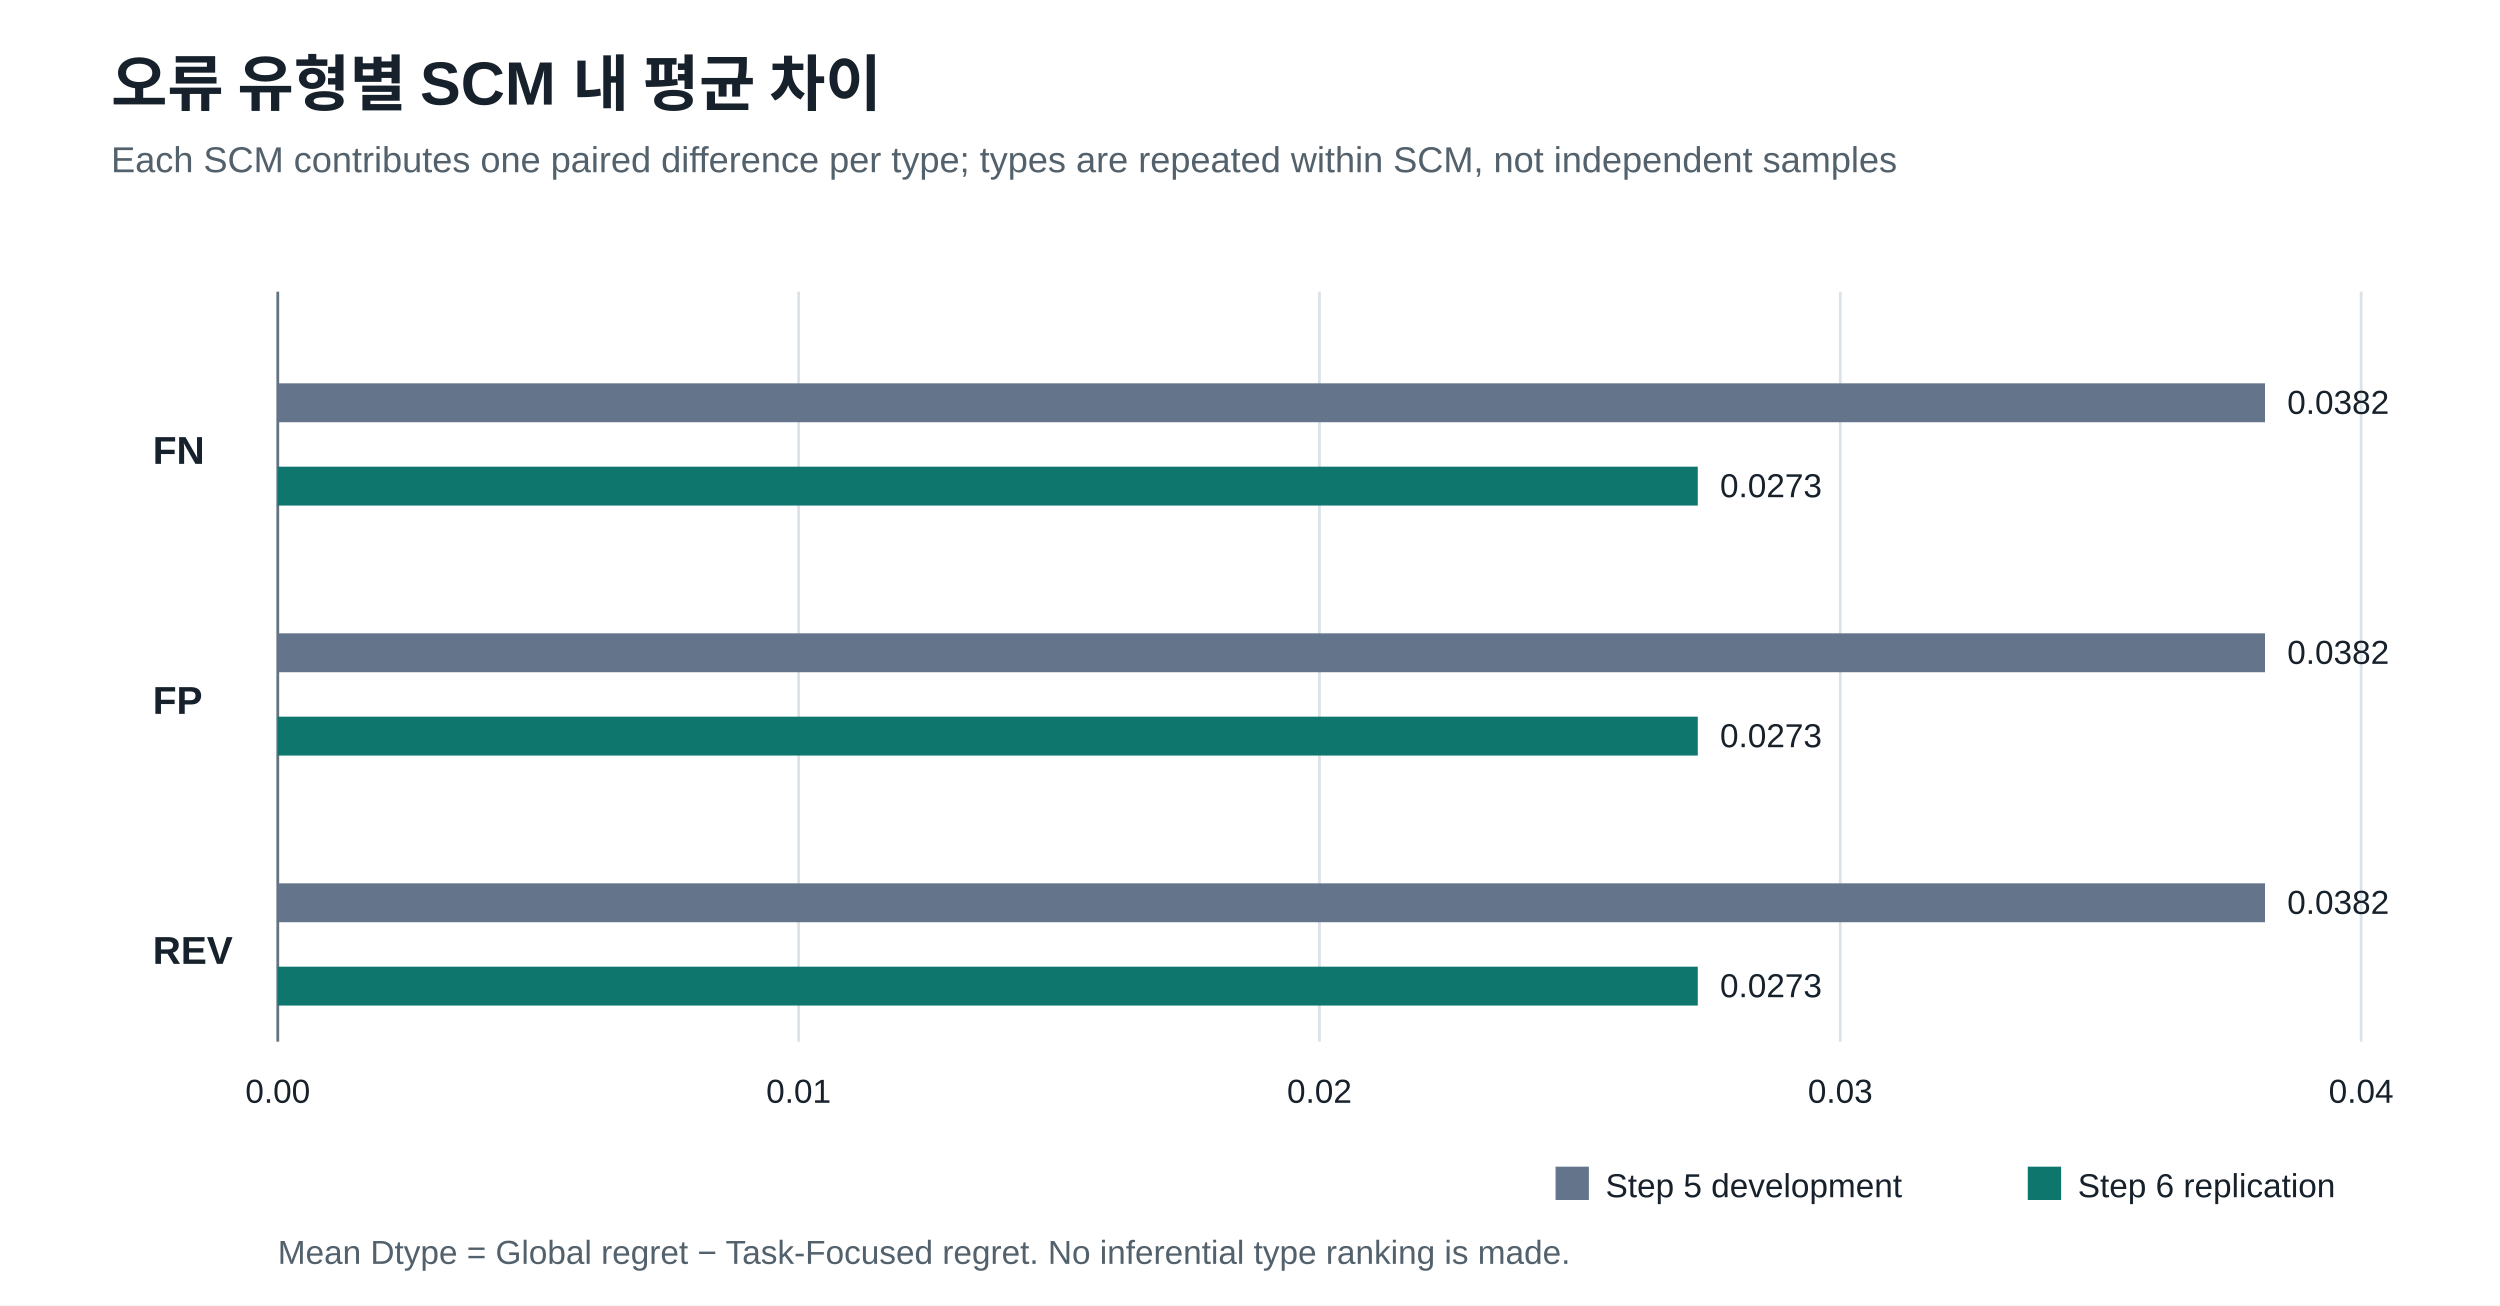
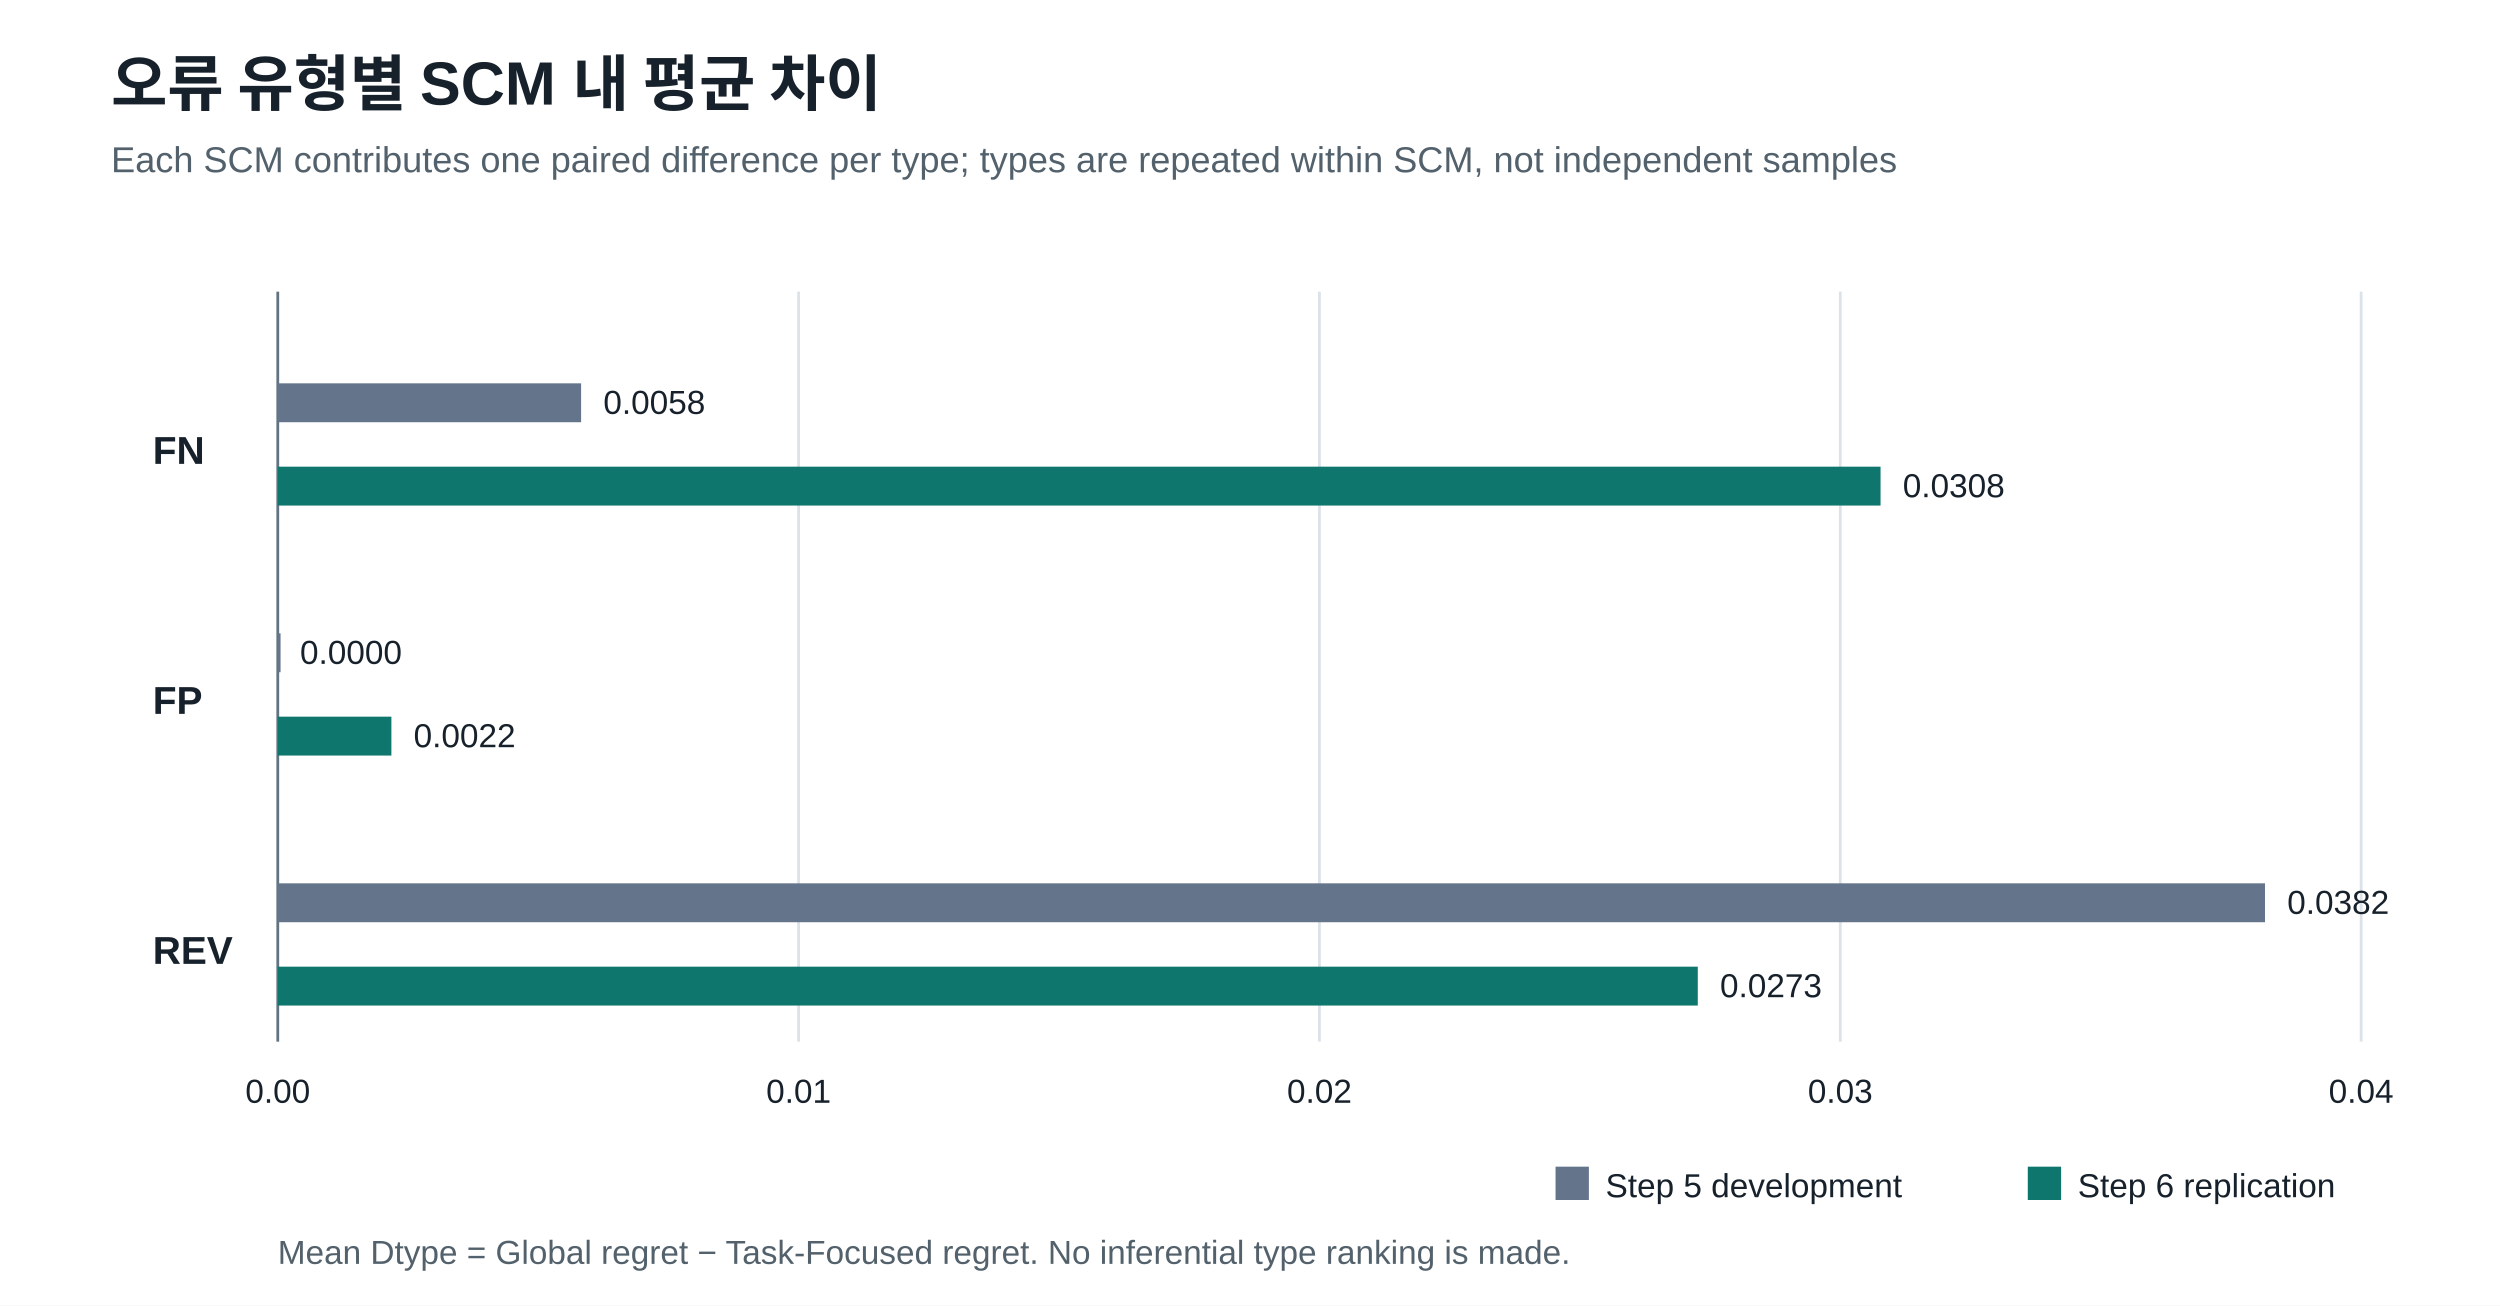
<svg xmlns="http://www.w3.org/2000/svg" width="900" height="470" viewBox="0 0 900 470">
  <rect width="100%" height="100%" fill="#ffffff" />
  <style>text{font-family:Segoe UI,Arial,sans-serif;fill:#17212b}.small{font-size:12px}.axis{stroke:#637381;stroke-width:1}.grid{stroke:#dbe2e8;stroke-width:1}.muted{fill:#52616b}.title{font-size:22px;font-weight:700}.subtitle{font-size:13px}.label{font-size:14px;font-weight:600}</style>
  <text x="40" y="38" class="title">오류 유형별 SCM 내 평균 차이</text>
  <text x="40" y="62" class="subtitle muted">Each SCM contributes one paired difference per type; types are repeated within SCM, not independent samples</text>
  <line x1="100.0" y1="105" x2="100.0" y2="375" class="axis" />
  <text x="100.0" y="397" text-anchor="middle" class="small">0.00</text>
  <line x1="287.5" y1="105" x2="287.5" y2="375" class="grid" />
  <text x="287.5" y="397" text-anchor="middle" class="small">0.01</text>
  <line x1="475.0" y1="105" x2="475.0" y2="375" class="grid" />
  <text x="475.0" y="397" text-anchor="middle" class="small">0.02</text>
  <line x1="662.5" y1="105" x2="662.5" y2="375" class="grid" />
  <text x="662.5" y="397" text-anchor="middle" class="small">0.03</text>
  <line x1="850.0" y1="105" x2="850.0" y2="375" class="grid" />
  <text x="850.0" y="397" text-anchor="middle" class="small">0.04</text>
  <text x="55" y="167" class="label">FN</text>
-   <rect x="100" y="138" width="715.4" height="14" fill="#64748b" />
-   <text x="823.4" y="149" class="small">0.0382</text>
-   <rect x="100" y="168" width="511.2" height="14" fill="#0f766e" />
-   <text x="619.2" y="179" class="small">0.0273</text>
+   <rect x="100" y="138" width="109.2" height="14" fill="#64748b" />
+   <text x="217.2" y="149" class="small">0.0058</text>
+   <rect x="100" y="168" width="577.0" height="14" fill="#0f766e" />
+   <text x="685.0" y="179" class="small">0.0308</text>
  <text x="55" y="257" class="label">FP</text>
-   <rect x="100" y="228" width="715.4" height="14" fill="#64748b" />
-   <text x="823.4" y="239" class="small">0.0382</text>
-   <rect x="100" y="258" width="511.2" height="14" fill="#0f766e" />
-   <text x="619.2" y="269" class="small">0.0273</text>
+   <rect x="100" y="228" width="1.0" height="14" fill="#64748b" />
+   <text x="108.0" y="239" class="small">0.0000</text>
+   <rect x="100" y="258" width="40.9" height="14" fill="#0f766e" />
+   <text x="148.9" y="269" class="small">0.0022</text>
  <text x="55" y="347" class="label">REV</text>
  <rect x="100" y="318" width="715.4" height="14" fill="#64748b" />
  <text x="823.4" y="329" class="small">0.0382</text>
  <rect x="100" y="348" width="511.2" height="14" fill="#0f766e" />
  <text x="619.2" y="359" class="small">0.0273</text>
  <rect x="560" y="420" width="12" height="12" fill="#64748b" />
  <text x="578" y="431" class="small">Step 5 development</text>
  <rect x="730" y="420" width="12" height="12" fill="#0f766e" />
  <text x="748" y="431" class="small">Step 6 replication</text>
  <text x="100" y="455" class="small muted">Mean Dtype = Global regret − Task-Focused regret. No inferential type ranking is made.</text>
</svg>
